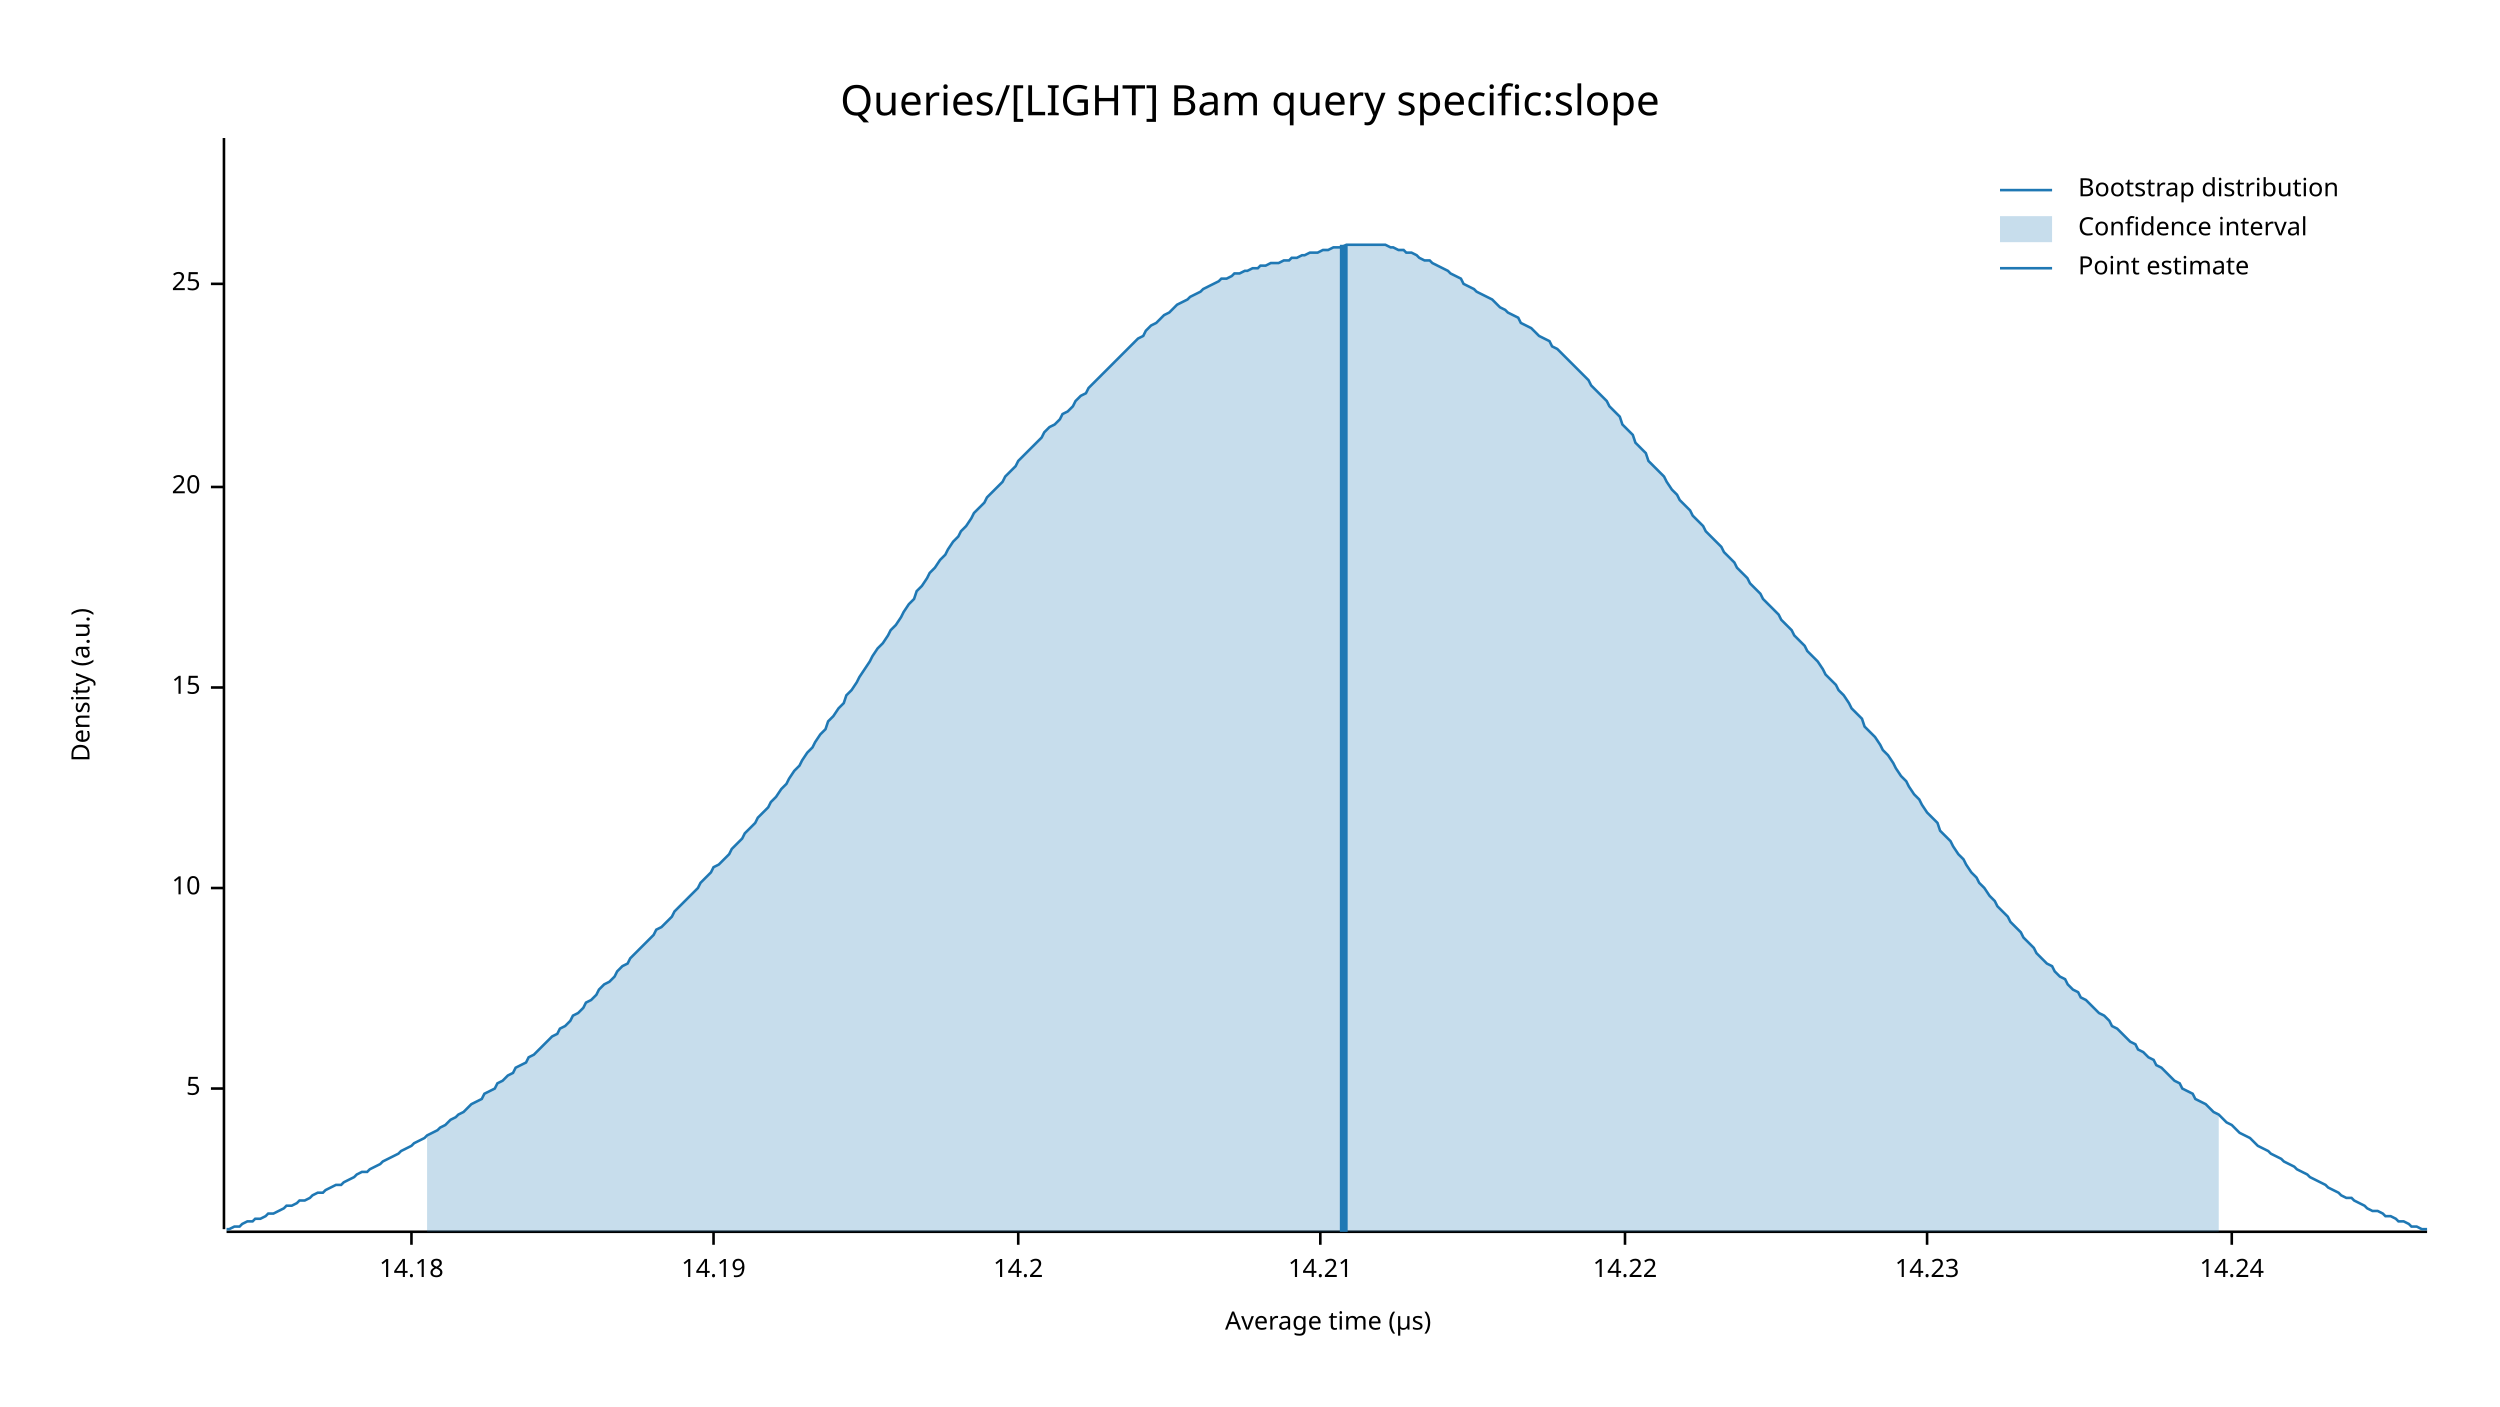
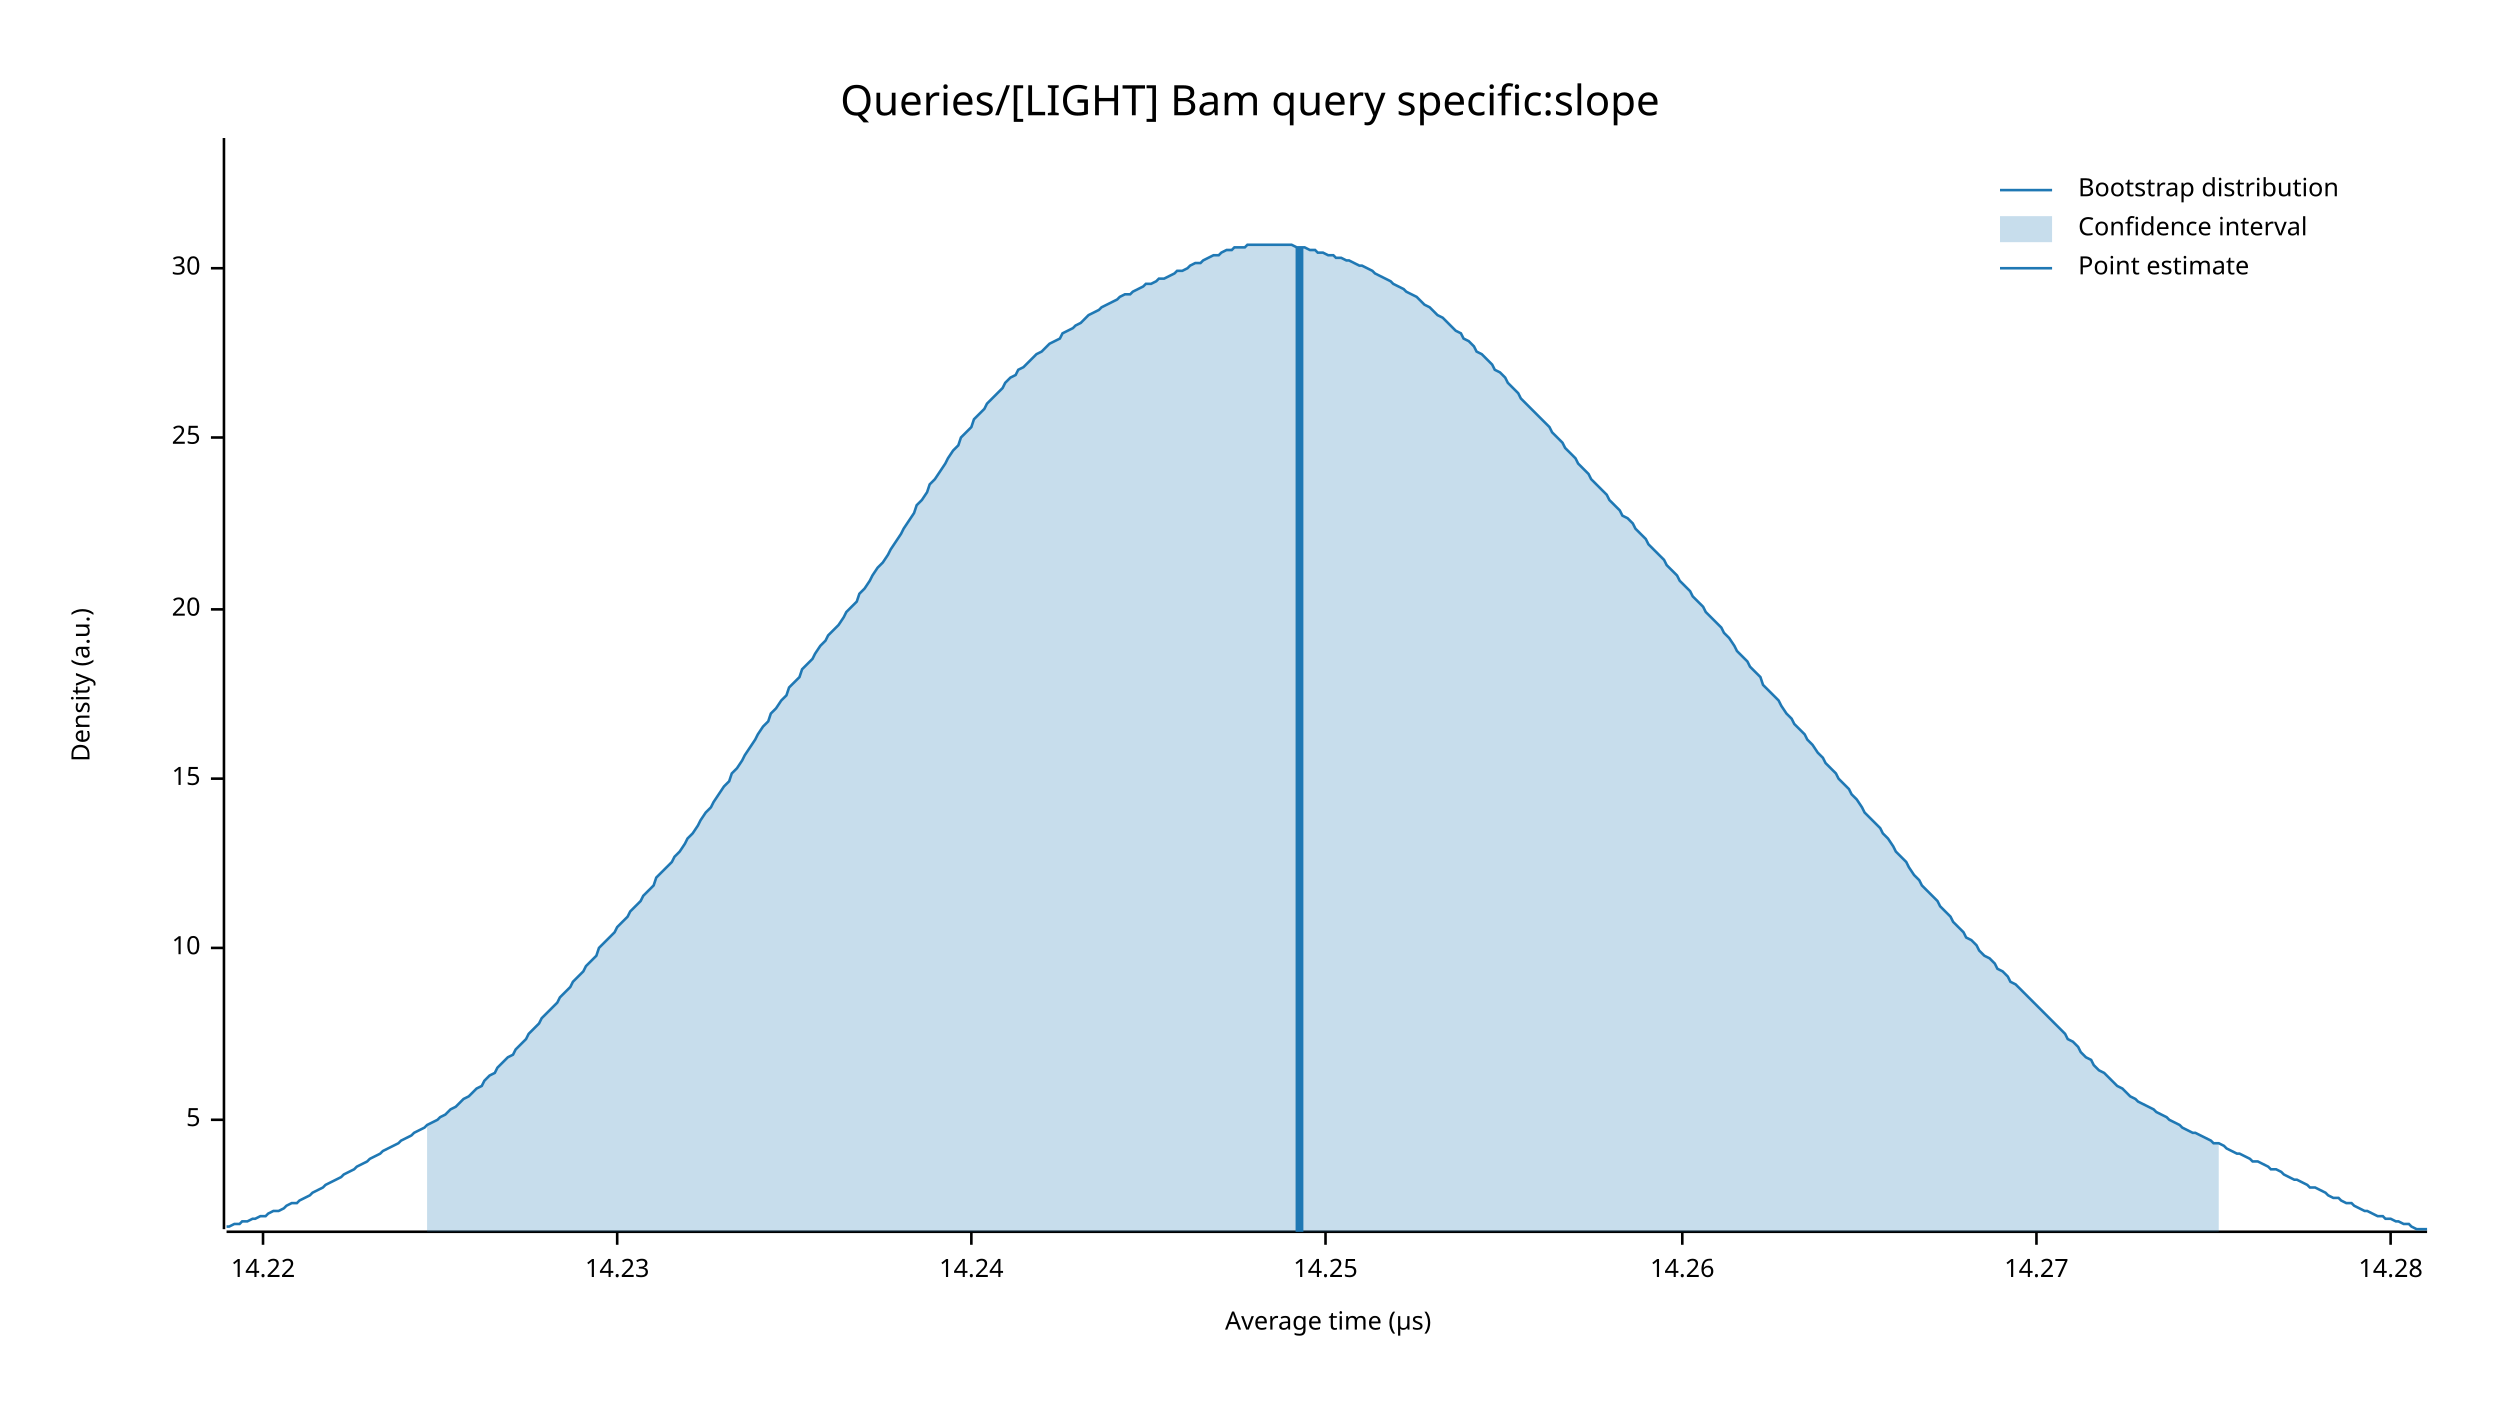
<svg xmlns="http://www.w3.org/2000/svg" width="960" height="540" viewBox="0 0 960 540">
  <text x="480" y="32" dy="0.76em" text-anchor="middle" font-family="sans-serif" font-size="16.129" opacity="1" fill="#000000">
Queries/[LIGHT] Bam query specific:slope
</text>
  <text x="27" y="263" dy="0.76em" text-anchor="middle" font-family="sans-serif" font-size="9.677" opacity="1" fill="#000000" transform="rotate(270, 27, 263)">
Density (a.u.)
</text>
  <text x="510" y="513" dy="-0.5ex" text-anchor="middle" font-family="sans-serif" font-size="9.677" opacity="1" fill="#000000">
Average time (µs)
</text>
  <polyline fill="none" opacity="1" stroke="#000000" stroke-width="1" points="86,53 86,472 " />
-   <text x="77" y="418" dy="0.5ex" text-anchor="end" font-family="sans-serif" font-size="9.677" opacity="1" fill="#000000">
+   <text x="77" y="430" dy="0.5ex" text-anchor="end" font-family="sans-serif" font-size="9.677" opacity="1" fill="#000000">
5
</text>
-   <polyline fill="none" opacity="1" stroke="#000000" stroke-width="1" points="81,418 86,418 " />
-   <text x="77" y="341" dy="0.5ex" text-anchor="end" font-family="sans-serif" font-size="9.677" opacity="1" fill="#000000">
+   <polyline fill="none" opacity="1" stroke="#000000" stroke-width="1" points="81,430 86,430 " />
+   <text x="77" y="364" dy="0.5ex" text-anchor="end" font-family="sans-serif" font-size="9.677" opacity="1" fill="#000000">
10
</text>
-   <polyline fill="none" opacity="1" stroke="#000000" stroke-width="1" points="81,341 86,341 " />
-   <text x="77" y="264" dy="0.5ex" text-anchor="end" font-family="sans-serif" font-size="9.677" opacity="1" fill="#000000">
+   <polyline fill="none" opacity="1" stroke="#000000" stroke-width="1" points="81,364 86,364 " />
+   <text x="77" y="299" dy="0.5ex" text-anchor="end" font-family="sans-serif" font-size="9.677" opacity="1" fill="#000000">
15
</text>
-   <polyline fill="none" opacity="1" stroke="#000000" stroke-width="1" points="81,264 86,264 " />
-   <text x="77" y="187" dy="0.5ex" text-anchor="end" font-family="sans-serif" font-size="9.677" opacity="1" fill="#000000">
+   <polyline fill="none" opacity="1" stroke="#000000" stroke-width="1" points="81,299 86,299 " />
+   <text x="77" y="234" dy="0.5ex" text-anchor="end" font-family="sans-serif" font-size="9.677" opacity="1" fill="#000000">
20
</text>
-   <polyline fill="none" opacity="1" stroke="#000000" stroke-width="1" points="81,187 86,187 " />
-   <text x="77" y="109" dy="0.5ex" text-anchor="end" font-family="sans-serif" font-size="9.677" opacity="1" fill="#000000">
+   <polyline fill="none" opacity="1" stroke="#000000" stroke-width="1" points="81,234 86,234 " />
+   <text x="77" y="168" dy="0.5ex" text-anchor="end" font-family="sans-serif" font-size="9.677" opacity="1" fill="#000000">
25
</text>
-   <polyline fill="none" opacity="1" stroke="#000000" stroke-width="1" points="81,109 86,109 " />
+   <polyline fill="none" opacity="1" stroke="#000000" stroke-width="1" points="81,168 86,168 " />
+   <text x="77" y="103" dy="0.5ex" text-anchor="end" font-family="sans-serif" font-size="9.677" opacity="1" fill="#000000">
+ 30
+ </text>
+   <polyline fill="none" opacity="1" stroke="#000000" stroke-width="1" points="81,103 86,103 " />
  <polyline fill="none" opacity="1" stroke="#000000" stroke-width="1" points="87,473 932,473 " />
-   <text x="158" y="483" dy="0.76em" text-anchor="middle" font-family="sans-serif" font-size="9.677" opacity="1" fill="#000000">
- 14.18
- </text>
-   <polyline fill="none" opacity="1" stroke="#000000" stroke-width="1" points="158,473 158,478 " />
-   <text x="274" y="483" dy="0.76em" text-anchor="middle" font-family="sans-serif" font-size="9.677" opacity="1" fill="#000000">
- 14.19
- </text>
-   <polyline fill="none" opacity="1" stroke="#000000" stroke-width="1" points="274,473 274,478 " />
-   <text x="391" y="483" dy="0.76em" text-anchor="middle" font-family="sans-serif" font-size="9.677" opacity="1" fill="#000000">
- 14.2
- </text>
-   <polyline fill="none" opacity="1" stroke="#000000" stroke-width="1" points="391,473 391,478 " />
-   <text x="507" y="483" dy="0.76em" text-anchor="middle" font-family="sans-serif" font-size="9.677" opacity="1" fill="#000000">
- 14.21
- </text>
-   <polyline fill="none" opacity="1" stroke="#000000" stroke-width="1" points="507,473 507,478 " />
-   <text x="624" y="483" dy="0.76em" text-anchor="middle" font-family="sans-serif" font-size="9.677" opacity="1" fill="#000000">
+   <text x="101" y="483" dy="0.76em" text-anchor="middle" font-family="sans-serif" font-size="9.677" opacity="1" fill="#000000">
14.22
</text>
-   <polyline fill="none" opacity="1" stroke="#000000" stroke-width="1" points="624,473 624,478 " />
-   <text x="740" y="483" dy="0.76em" text-anchor="middle" font-family="sans-serif" font-size="9.677" opacity="1" fill="#000000">
+   <polyline fill="none" opacity="1" stroke="#000000" stroke-width="1" points="101,473 101,478 " />
+   <text x="237" y="483" dy="0.76em" text-anchor="middle" font-family="sans-serif" font-size="9.677" opacity="1" fill="#000000">
14.23
</text>
-   <polyline fill="none" opacity="1" stroke="#000000" stroke-width="1" points="740,473 740,478 " />
-   <text x="857" y="483" dy="0.76em" text-anchor="middle" font-family="sans-serif" font-size="9.677" opacity="1" fill="#000000">
+   <polyline fill="none" opacity="1" stroke="#000000" stroke-width="1" points="237,473 237,478 " />
+   <text x="373" y="483" dy="0.76em" text-anchor="middle" font-family="sans-serif" font-size="9.677" opacity="1" fill="#000000">
14.24
</text>
-   <polyline fill="none" opacity="1" stroke="#000000" stroke-width="1" points="857,473 857,478 " />
-   <polyline fill="none" opacity="1" stroke="#1F78B4" stroke-width="1" points="87,472 88,472 90,471 92,471 93,470 95,469 97,469 98,468 100,468 102,467 103,466 105,466 107,465 109,464 110,463 112,463 114,462 115,461 117,461 119,460 120,459 122,458 124,458 125,457 127,456 129,455 131,455 132,454 134,453 136,452 137,451 139,450 141,450 142,449 144,448 146,447 147,446 149,445 151,444 153,443 154,442 156,441 158,440 159,439 161,438 163,437 164,436 166,435 168,434 169,433 171,432 173,430 175,429 176,428 178,427 180,425 181,424 183,423 185,422 186,420 188,419 190,418 191,416 193,415 195,413 197,412 198,410 200,409 202,408 203,406 205,405 207,403 208,402 210,400 212,398 214,397 215,395 217,394 219,392 220,390 222,389 224,387 225,385 227,384 229,382 230,380 232,378 234,377 236,375 237,373 239,371 241,370 242,368 244,366 246,364 247,363 249,361 251,359 252,357 254,356 256,354 258,352 259,350 261,348 263,346 264,345 266,343 268,341 269,339 271,337 273,335 274,333 276,332 278,330 280,328 281,326 283,324 285,322 286,320 288,318 290,316 291,314 293,312 295,310 296,308 298,306 300,303 302,301 303,299 305,296 307,294 308,292 310,289 312,287 313,285 315,282 317,280 318,277 320,275 322,272 324,270 325,267 327,265 329,262 330,260 332,257 334,254 335,252 337,249 339,247 341,244 342,242 344,240 346,237 347,235 349,232 351,230 352,227 354,225 356,222 357,220 359,218 361,215 363,213 364,211 366,208 368,206 369,204 371,202 373,199 374,197 376,195 378,193 379,191 381,189 383,187 385,185 386,183 388,181 390,179 391,177 393,175 395,173 396,172 398,170 400,168 401,166 403,164 405,163 407,161 408,159 410,158 412,156 413,154 415,152 417,151 418,149 420,147 422,145 423,144 425,142 427,140 429,138 430,137 432,135 434,133 435,132 437,130 439,129 440,127 442,125 444,124 445,123 447,121 449,120 451,118 452,117 454,116 456,115 457,114 459,113 461,112 462,111 464,110 466,109 468,108 469,107 471,107 473,106 474,105 476,105 478,104 479,104 481,103 483,103 484,102 486,102 488,101 490,101 491,101 493,100 495,100 496,99 498,99 500,98 501,98 503,97 505,97 506,97 508,96 510,96 512,95 513,95 515,95 517,94 518,94 520,94 522,94 523,94 525,94 527,94 528,94 530,94 532,94 534,95 535,95 537,96 539,96 540,97 542,97 544,98 545,99 547,100 549,100 550,101 552,102 554,103 556,104 557,105 559,106 561,107 562,109 564,110 566,111 567,112 569,113 571,114 573,115 574,116 576,118 578,119 579,120 581,121 583,122 584,124 586,125 588,126 589,127 591,129 593,130 595,131 596,133 598,134 600,136 601,137 603,139 605,141 606,142 608,144 610,146 611,148 613,150 615,152 617,154 618,156 620,158 622,160 623,163 625,165 627,167 628,170 630,172 632,174 633,177 635,179 637,181 639,183 640,185 642,188 644,190 645,192 647,194 649,196 650,198 652,200 654,202 655,204 657,206 659,208 661,210 662,212 664,214 666,216 667,218 669,220 671,222 672,224 674,226 676,228 677,230 679,232 681,234 683,236 684,238 686,240 688,242 689,244 691,246 693,248 694,250 696,252 698,254 700,257 701,259 703,261 705,263 706,265 708,267 710,270 711,272 713,274 715,276 716,279 718,281 720,283 722,286 723,288 725,290 727,293 728,295 730,298 732,300 733,302 735,305 737,307 738,309 740,312 742,314 744,316 745,319 747,321 749,323 750,325 752,328 754,330 755,332 757,335 759,337 760,339 762,341 764,344 766,346 767,348 769,350 771,352 772,354 774,356 776,358 777,360 779,362 781,364 782,366 784,368 786,370 788,371 789,373 791,375 793,376 794,378 796,380 798,381 799,383 801,384 803,386 804,387 806,389 808,390 810,392 811,394 813,395 815,397 816,398 818,400 820,401 821,403 823,404 825,406 827,407 828,409 830,410 832,412 833,413 835,415 837,416 838,418 840,419 842,420 843,422 845,423 847,424 849,426 850,427 852,428 854,430 855,431 857,432 859,434 860,435 862,436 864,437 865,438 867,440 869,441 871,442 872,443 874,444 876,445 877,446 879,447 881,448 882,449 884,450 886,451 887,452 889,453 891,454 893,455 894,456 896,457 898,458 899,459 901,460 903,460 904,461 906,462 908,463 909,464 911,465 913,465 915,466 916,467 918,467 920,468 921,469 923,469 925,470 926,471 928,471 930,472 932,472 " />
-   <polygon opacity="0.25" fill="#1F78B4" points="164,436 166,435 168,434 169,433 171,432 173,430 175,429 176,428 178,427 180,425 181,424 183,423 185,422 186,420 188,419 190,418 191,416 193,415 195,413 197,412 198,410 200,409 202,408 203,406 205,405 207,403 208,402 210,400 212,398 214,397 215,395 217,394 219,392 220,390 222,389 224,387 225,385 227,384 229,382 230,380 232,378 234,377 236,375 237,373 239,371 241,370 242,368 244,366 246,364 247,363 249,361 251,359 252,357 254,356 256,354 258,352 259,350 261,348 263,346 264,345 266,343 268,341 269,339 271,337 273,335 274,333 276,332 278,330 280,328 281,326 283,324 285,322 286,320 288,318 290,316 291,314 293,312 295,310 296,308 298,306 300,303 302,301 303,299 305,296 307,294 308,292 310,289 312,287 313,285 315,282 317,280 318,277 320,275 322,272 324,270 325,267 327,265 329,262 330,260 332,257 334,254 335,252 337,249 339,247 341,244 342,242 344,240 346,237 347,235 349,232 351,230 352,227 354,225 356,222 357,220 359,218 361,215 363,213 364,211 366,208 368,206 369,204 371,202 373,199 374,197 376,195 378,193 379,191 381,189 383,187 385,185 386,183 388,181 390,179 391,177 393,175 395,173 396,172 398,170 400,168 401,166 403,164 405,163 407,161 408,159 410,158 412,156 413,154 415,152 417,151 418,149 420,147 422,145 423,144 425,142 427,140 429,138 430,137 432,135 434,133 435,132 437,130 439,129 440,127 442,125 444,124 445,123 447,121 449,120 451,118 452,117 454,116 456,115 457,114 459,113 461,112 462,111 464,110 466,109 468,108 469,107 471,107 473,106 474,105 476,105 478,104 479,104 481,103 483,103 484,102 486,102 488,101 490,101 491,101 493,100 495,100 496,99 498,99 500,98 501,98 503,97 505,97 506,97 508,96 510,96 512,95 513,95 515,95 517,94 518,94 520,94 522,94 523,94 525,94 527,94 528,94 530,94 532,94 534,95 535,95 537,96 539,96 540,97 542,97 544,98 545,99 547,100 549,100 550,101 552,102 554,103 556,104 557,105 559,106 561,107 562,109 564,110 566,111 567,112 569,113 571,114 573,115 574,116 576,118 578,119 579,120 581,121 583,122 584,124 586,125 588,126 589,127 591,129 593,130 595,131 596,133 598,134 600,136 601,137 603,139 605,141 606,142 608,144 610,146 611,148 613,150 615,152 617,154 618,156 620,158 622,160 623,163 625,165 627,167 628,170 630,172 632,174 633,177 635,179 637,181 639,183 640,185 642,188 644,190 645,192 647,194 649,196 650,198 652,200 654,202 655,204 657,206 659,208 661,210 662,212 664,214 666,216 667,218 669,220 671,222 672,224 674,226 676,228 677,230 679,232 681,234 683,236 684,238 686,240 688,242 689,244 691,246 693,248 694,250 696,252 698,254 700,257 701,259 703,261 705,263 706,265 708,267 710,270 711,272 713,274 715,276 716,279 718,281 720,283 722,286 723,288 725,290 727,293 728,295 730,298 732,300 733,302 735,305 737,307 738,309 740,312 742,314 744,316 745,319 747,321 749,323 750,325 752,328 754,330 755,332 757,335 759,337 760,339 762,341 764,344 766,346 767,348 769,350 771,352 772,354 774,356 776,358 777,360 779,362 781,364 782,366 784,368 786,370 788,371 789,373 791,375 793,376 794,378 796,380 798,381 799,383 801,384 803,386 804,387 806,389 808,390 810,392 811,394 813,395 815,397 816,398 818,400 820,401 821,403 823,404 825,406 827,407 828,409 830,410 832,412 833,413 835,415 837,416 838,418 840,419 842,420 843,422 845,423 847,424 849,426 850,427 852,428 852,473 164,473 " />
-   <polyline fill="none" opacity="1" stroke="#1F78B4" stroke-width="3" points="516,473 516,94 " />
+   <polyline fill="none" opacity="1" stroke="#000000" stroke-width="1" points="373,473 373,478 " />
+   <text x="509" y="483" dy="0.76em" text-anchor="middle" font-family="sans-serif" font-size="9.677" opacity="1" fill="#000000">
+ 14.25
+ </text>
+   <polyline fill="none" opacity="1" stroke="#000000" stroke-width="1" points="509,473 509,478 " />
+   <text x="646" y="483" dy="0.76em" text-anchor="middle" font-family="sans-serif" font-size="9.677" opacity="1" fill="#000000">
+ 14.26
+ </text>
+   <polyline fill="none" opacity="1" stroke="#000000" stroke-width="1" points="646,473 646,478 " />
+   <text x="782" y="483" dy="0.76em" text-anchor="middle" font-family="sans-serif" font-size="9.677" opacity="1" fill="#000000">
+ 14.27
+ </text>
+   <polyline fill="none" opacity="1" stroke="#000000" stroke-width="1" points="782,473 782,478 " />
+   <text x="918" y="483" dy="0.76em" text-anchor="middle" font-family="sans-serif" font-size="9.677" opacity="1" fill="#000000">
+ 14.28
+ </text>
+   <polyline fill="none" opacity="1" stroke="#000000" stroke-width="1" points="918,473 918,478 " />
+   <polyline fill="none" opacity="1" stroke="#1F78B4" stroke-width="1" points="87,471 88,471 90,470 92,470 93,469 95,469 97,468 98,468 100,467 102,467 103,466 105,465 107,465 109,464 110,463 112,462 114,462 115,461 117,460 119,459 120,458 122,457 124,456 125,455 127,454 129,453 131,452 132,451 134,450 136,449 137,448 139,447 141,446 142,445 144,444 146,443 147,442 149,441 151,440 153,439 154,438 156,437 158,436 159,435 161,434 163,433 164,432 166,431 168,430 169,429 171,428 173,426 175,425 176,424 178,422 180,421 181,420 183,418 185,417 186,415 188,413 190,412 191,410 193,408 195,406 197,405 198,403 200,401 202,399 203,397 205,395 207,393 208,391 210,389 212,387 214,385 215,383 217,381 219,379 220,377 222,375 224,373 225,371 227,369 229,367 230,364 232,362 234,360 236,358 237,356 239,354 241,352 242,350 244,348 246,346 247,344 249,342 251,340 252,337 254,335 256,333 258,331 259,329 261,327 263,324 264,322 266,320 268,317 269,315 271,312 273,310 274,308 276,305 278,302 280,300 281,297 283,295 285,292 286,290 288,287 290,284 291,282 293,279 295,277 296,274 298,272 300,269 302,267 303,264 305,262 307,260 308,257 310,255 312,253 313,251 315,248 317,246 318,244 320,242 322,240 324,237 325,235 327,233 329,231 330,228 332,226 334,223 335,221 337,218 339,216 341,213 342,211 344,208 346,205 347,203 349,200 351,197 352,194 354,192 356,189 357,186 359,184 361,181 363,178 364,176 366,173 368,171 369,168 371,166 373,164 374,161 376,159 378,157 379,155 381,153 383,151 385,149 386,147 388,145 390,144 391,142 393,141 395,139 396,138 398,136 400,135 401,134 403,132 405,131 407,130 408,128 410,127 412,126 413,125 415,124 417,122 418,121 420,120 422,119 423,118 425,117 427,116 429,115 430,114 432,113 434,113 435,112 437,111 439,110 440,109 442,109 444,108 445,107 447,107 449,106 451,105 452,104 454,104 456,103 457,102 459,101 461,101 462,100 464,99 466,98 468,98 469,97 471,96 473,96 474,95 476,95 478,95 479,94 481,94 483,94 484,94 486,94 488,94 490,94 491,94 493,94 495,94 496,94 498,95 500,95 501,95 503,96 505,96 506,97 508,97 510,98 512,98 513,99 515,99 517,100 518,100 520,101 522,102 523,102 525,103 527,104 528,105 530,106 532,107 534,108 535,109 537,110 539,111 540,112 542,113 544,114 545,115 547,117 549,118 550,119 552,121 554,122 556,124 557,125 559,127 561,128 562,130 564,131 566,133 567,135 569,136 571,138 573,140 574,142 576,143 578,145 579,147 581,149 583,151 584,153 586,155 588,157 589,158 591,160 593,162 595,164 596,166 598,168 600,170 601,172 603,174 605,176 606,178 608,180 610,182 611,184 613,186 615,188 617,190 618,192 620,194 622,196 623,198 625,199 627,201 628,203 630,205 632,207 633,209 635,211 637,213 639,215 640,217 642,219 644,221 645,223 647,225 649,227 650,229 652,231 654,233 655,235 657,237 659,239 661,241 662,243 664,245 666,248 667,250 669,252 671,254 672,256 674,258 676,260 677,263 679,265 681,267 683,269 684,271 686,274 688,276 689,278 691,280 693,282 694,284 696,286 698,289 700,291 701,293 703,295 705,297 706,299 708,301 710,303 711,305 713,307 715,310 716,312 718,314 720,316 722,318 723,320 725,322 727,325 728,327 730,329 732,331 733,333 735,336 737,338 738,340 740,342 742,344 744,346 745,348 747,350 749,352 750,354 752,356 754,358 755,360 757,361 759,363 760,365 762,367 764,368 766,370 767,372 769,373 771,375 772,377 774,378 776,380 777,381 779,383 781,385 782,386 784,388 786,390 788,392 789,393 791,395 793,397 794,399 796,400 798,402 799,404 801,406 803,407 804,409 806,411 808,412 810,414 811,415 813,417 815,418 816,419 818,421 820,422 821,423 823,424 825,425 827,426 828,427 830,428 832,429 833,430 835,431 837,432 838,433 840,434 842,435 843,435 845,436 847,437 849,438 850,439 852,439 854,440 855,441 857,442 859,443 860,443 862,444 864,445 865,446 867,446 869,447 871,448 872,449 874,449 876,450 877,451 879,452 881,453 882,453 884,454 886,455 887,456 889,456 891,457 893,458 894,459 896,460 898,460 899,461 901,462 903,462 904,463 906,464 908,465 909,465 911,466 913,467 915,467 916,468 918,468 920,469 921,469 923,470 925,470 926,471 928,472 930,472 932,472 " />
+   <polygon opacity="0.25" fill="#1F78B4" points="164,432 166,431 168,430 169,429 171,428 173,426 175,425 176,424 178,422 180,421 181,420 183,418 185,417 186,415 188,413 190,412 191,410 193,408 195,406 197,405 198,403 200,401 202,399 203,397 205,395 207,393 208,391 210,389 212,387 214,385 215,383 217,381 219,379 220,377 222,375 224,373 225,371 227,369 229,367 230,364 232,362 234,360 236,358 237,356 239,354 241,352 242,350 244,348 246,346 247,344 249,342 251,340 252,337 254,335 256,333 258,331 259,329 261,327 263,324 264,322 266,320 268,317 269,315 271,312 273,310 274,308 276,305 278,302 280,300 281,297 283,295 285,292 286,290 288,287 290,284 291,282 293,279 295,277 296,274 298,272 300,269 302,267 303,264 305,262 307,260 308,257 310,255 312,253 313,251 315,248 317,246 318,244 320,242 322,240 324,237 325,235 327,233 329,231 330,228 332,226 334,223 335,221 337,218 339,216 341,213 342,211 344,208 346,205 347,203 349,200 351,197 352,194 354,192 356,189 357,186 359,184 361,181 363,178 364,176 366,173 368,171 369,168 371,166 373,164 374,161 376,159 378,157 379,155 381,153 383,151 385,149 386,147 388,145 390,144 391,142 393,141 395,139 396,138 398,136 400,135 401,134 403,132 405,131 407,130 408,128 410,127 412,126 413,125 415,124 417,122 418,121 420,120 422,119 423,118 425,117 427,116 429,115 430,114 432,113 434,113 435,112 437,111 439,110 440,109 442,109 444,108 445,107 447,107 449,106 451,105 452,104 454,104 456,103 457,102 459,101 461,101 462,100 464,99 466,98 468,98 469,97 471,96 473,96 474,95 476,95 478,95 479,94 481,94 483,94 484,94 486,94 488,94 490,94 491,94 493,94 495,94 496,94 498,95 500,95 501,95 503,96 505,96 506,97 508,97 510,98 512,98 513,99 515,99 517,100 518,100 520,101 522,102 523,102 525,103 527,104 528,105 530,106 532,107 534,108 535,109 537,110 539,111 540,112 542,113 544,114 545,115 547,117 549,118 550,119 552,121 554,122 556,124 557,125 559,127 561,128 562,130 564,131 566,133 567,135 569,136 571,138 573,140 574,142 576,143 578,145 579,147 581,149 583,151 584,153 586,155 588,157 589,158 591,160 593,162 595,164 596,166 598,168 600,170 601,172 603,174 605,176 606,178 608,180 610,182 611,184 613,186 615,188 617,190 618,192 620,194 622,196 623,198 625,199 627,201 628,203 630,205 632,207 633,209 635,211 637,213 639,215 640,217 642,219 644,221 645,223 647,225 649,227 650,229 652,231 654,233 655,235 657,237 659,239 661,241 662,243 664,245 666,248 667,250 669,252 671,254 672,256 674,258 676,260 677,263 679,265 681,267 683,269 684,271 686,274 688,276 689,278 691,280 693,282 694,284 696,286 698,289 700,291 701,293 703,295 705,297 706,299 708,301 710,303 711,305 713,307 715,310 716,312 718,314 720,316 722,318 723,320 725,322 727,325 728,327 730,329 732,331 733,333 735,336 737,338 738,340 740,342 742,344 744,346 745,348 747,350 749,352 750,354 752,356 754,358 755,360 757,361 759,363 760,365 762,367 764,368 766,370 767,372 769,373 771,375 772,377 774,378 776,380 777,381 779,383 781,385 782,386 784,388 786,390 788,392 789,393 791,395 793,397 794,399 796,400 798,402 799,404 801,406 803,407 804,409 806,411 808,412 810,414 811,415 813,417 815,418 816,419 818,421 820,422 821,423 823,424 825,425 827,426 828,427 830,428 832,429 833,430 835,431 837,432 838,433 840,434 842,435 843,435 845,436 847,437 849,438 850,439 852,439 852,473 164,473 " />
+   <polyline fill="none" opacity="1" stroke="#1F78B4" stroke-width="3" points="499,473 499,95 " />
  <text x="798" y="68" dy="0.76em" text-anchor="start" font-family="sans-serif" font-size="9.677" opacity="1" fill="#000000">
Bootstrap distribution
</text>
  <text x="798" y="83" dy="0.76em" text-anchor="start" font-family="sans-serif" font-size="9.677" opacity="1" fill="#000000">
Confidence interval
</text>
  <text x="798" y="98" dy="0.76em" text-anchor="start" font-family="sans-serif" font-size="9.677" opacity="1" fill="#000000">
Point estimate
</text>
  <polyline fill="none" opacity="1" stroke="#1F78B4" stroke-width="1" points="768,73 788,73 " />
  <rect x="768" y="83" width="20" height="10" opacity="0.25" fill="#1F78B4" stroke="none" />
  <polyline fill="none" opacity="1" stroke="#1F78B4" stroke-width="1" points="768,103 788,103 " />
</svg>
